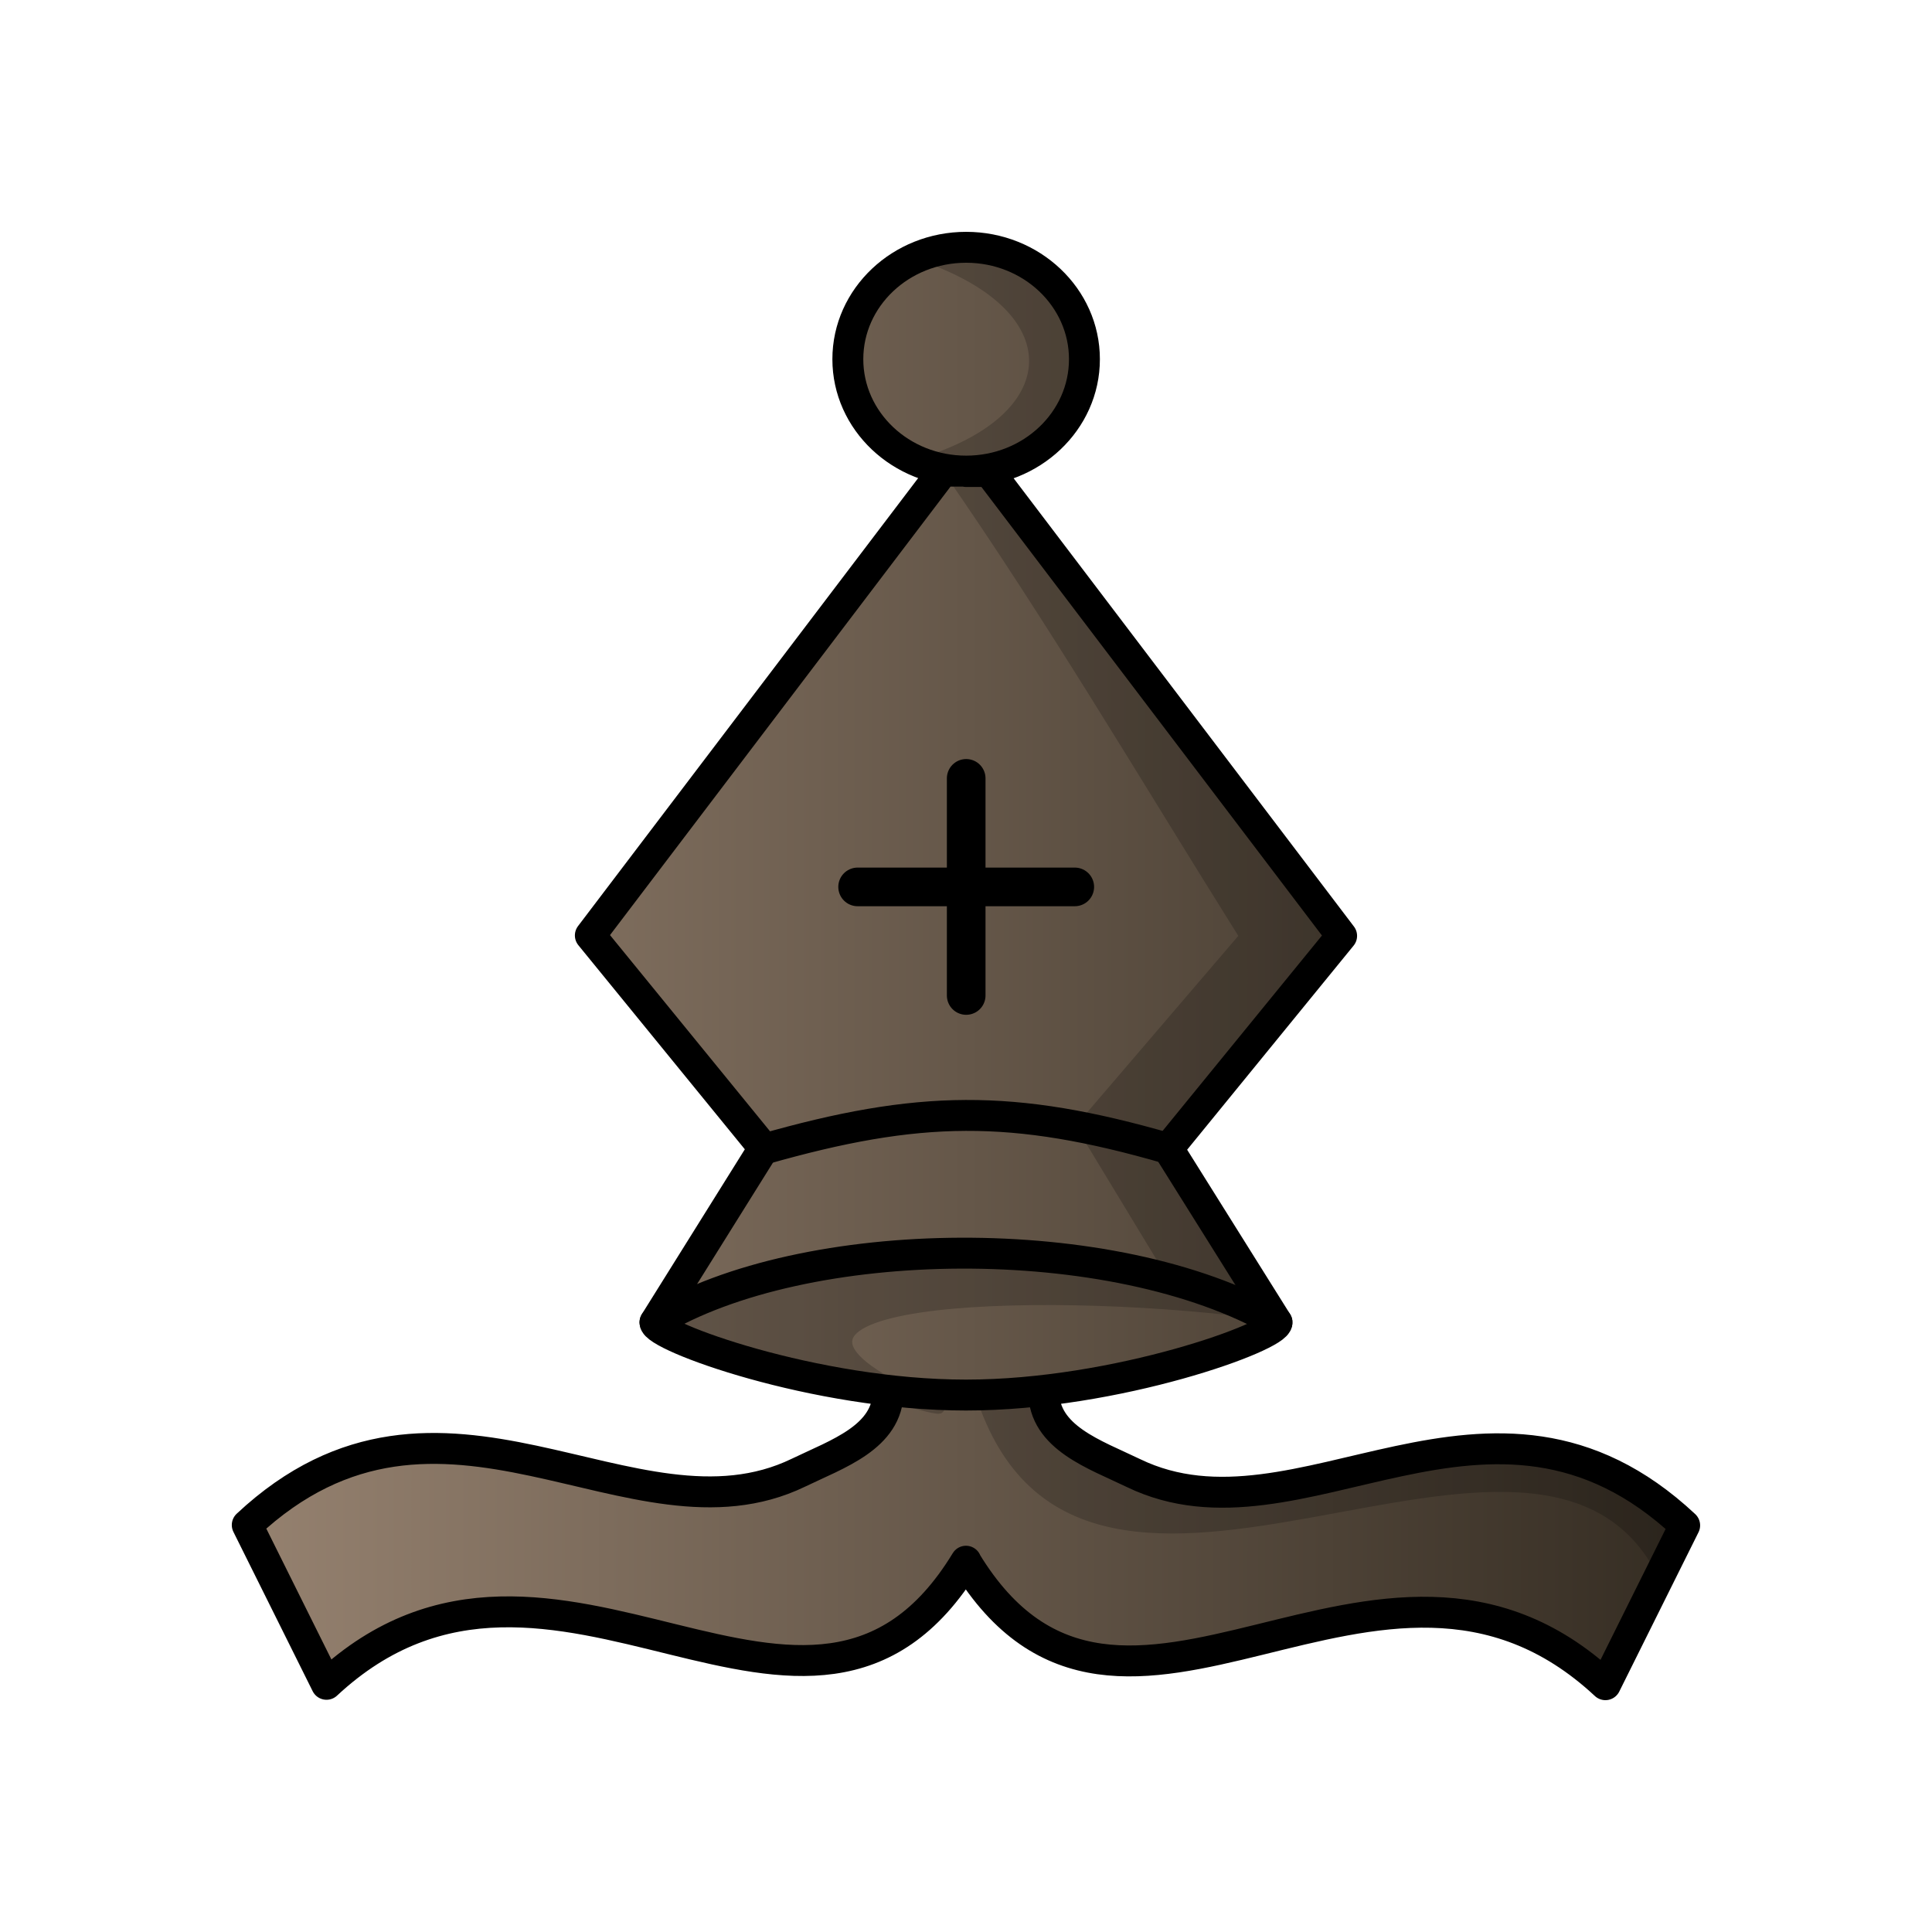
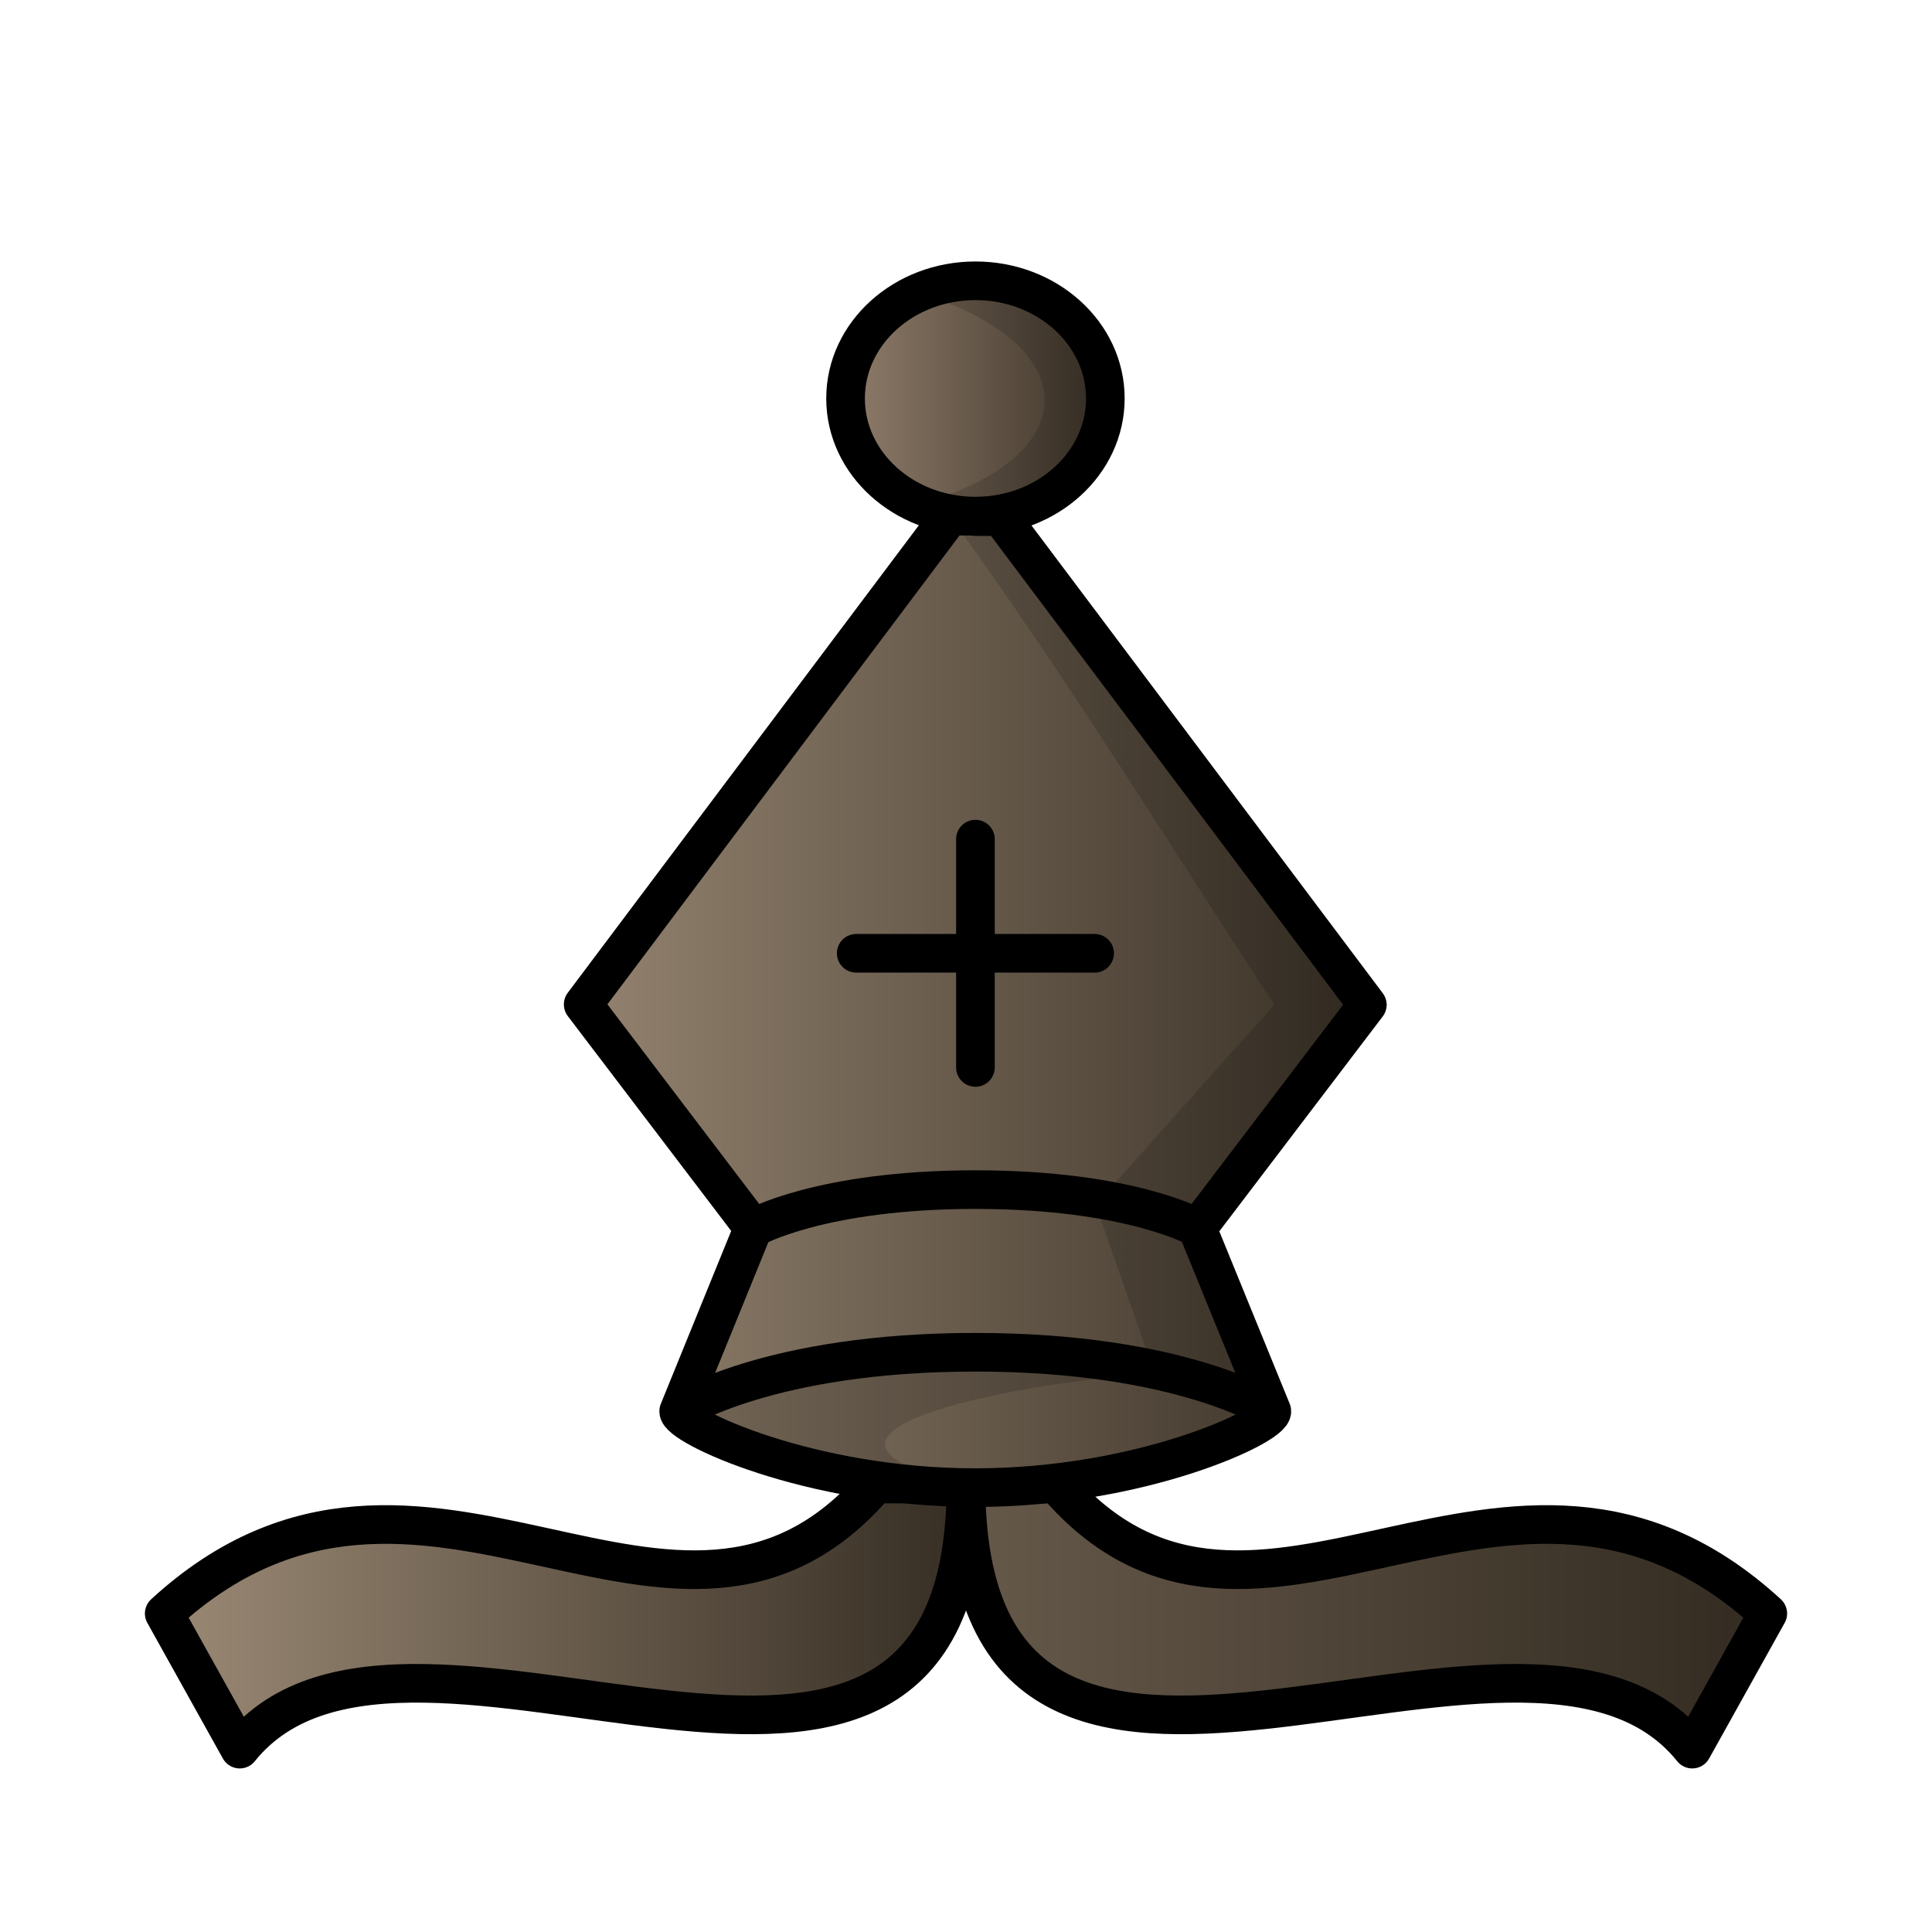
- <svg xmlns="http://www.w3.org/2000/svg" width="50mm" height="50mm" clip-rule="evenodd" fill-rule="evenodd" image-rendering="optimizeQuality" shape-rendering="geometricPrecision" text-rendering="geometricPrecision" version="1.1" viewBox="0 0 50 50">
+ <svg xmlns="http://www.w3.org/2000/svg" xmlns:xlink="http://www.w3.org/1999/xlink" width="50mm" height="50mm" clip-rule="evenodd" fill-rule="evenodd" image-rendering="optimizeQuality" shape-rendering="geometricPrecision" text-rendering="geometricPrecision" version="1.1" viewBox="0 0 50 50">
  <defs>
-     <linearGradient id="linearGradient4640-7-5" x1="174.21" x2="211.59" y1="44.774" y2="44.774" gradientTransform="matrix(1.0164 0 0 1.0164 -171.06 -20.508)" gradientUnits="userSpaceOnUse">
+     <linearGradient id="linearGradient2617" x1="-497.87" x2="-466.88" y1="13.855" y2="13.855" gradientTransform="matrix(1.011,0,0,1.052,512.68,12.69)" gradientUnits="userSpaceOnUse">
+       <stop stop-color="#978672" offset="0" />
+       <stop stop-color="#342c22" offset="1" />
+     </linearGradient>
+     <linearGradient id="linearGradient3284-1-2-4" x1="272.22" x2="294.03" y1="-517.16" y2="-517.16" gradientTransform="matrix(.94693 0 0 .9696 -252.93 543)" gradientUnits="userSpaceOnUse" xlink:href="#linearGradient2617" />
+     <linearGradient id="linearGradient1614-6-1" x1="314.87" x2="272.15" y1="-516.97" y2="-516.97" gradientTransform="matrix(-.94693 0 0 .9696 302.93 543.01)" gradientUnits="userSpaceOnUse" xlink:href="#linearGradient2617" />
+     <linearGradient id="linearGradient3288-9-2-2" x1="272.88" x2="293.31" y1="-482.76" y2="-482.76" gradientTransform="matrix(1.098 0 0 1.0515 -285.59 533.53)" gradientUnits="userSpaceOnUse" xlink:href="#linearGradient2617" />
+     <linearGradient id="linearGradient3290-6-2-0" x1="279.55" x2="286.66" y1="-497.61" y2="-497.61" gradientTransform="matrix(1.098 0 0 1.0515 -285.59 533.53)" gradientUnits="userSpaceOnUse">
      <stop stop-color="#968270" offset="0" />
      <stop stop-color="#342c22" offset="1" />
    </linearGradient>
  </defs>
-   <g clip-rule="evenodd" shape-rendering="geometricPrecision" stroke="#000" stroke-linecap="round" stroke-linejoin="round">
-     <path d="m25.004 6.4c-1.691 0-3.062 1.297-3.062 2.896 0 1.599 1.371 2.896 3.062 2.896 1.691 0 3.061-1.297 3.061-2.896 0-1.599-1.37-2.896-3.061-2.896zm-2.016 29.611c-0.013 1.186-1.317 1.615-2.326 2.103-4.299 2.078-9.233-3.353-14.263 1.353l2.051 4.123c5.866-5.464 12.526 3.425 16.549-3.186v0.01c4.023 6.611 10.683-2.278 16.549 3.186l2.051-4.123c-5.029-4.707-9.963 0.725-14.263-1.353-1.008-0.487-2.314-0.917-2.326-2.103m3.222-6.297 4.489-5.504-9.123-12.017h-0.594v-0.01h-0.603l-9.123 12.016 4.489 5.504-2.816 4.508c-0.026 0.357 4.132 1.883 8.048 1.883 3.916 0 8.075-1.526 8.049-1.883z" fill="url(#linearGradient4640-7-5)" fill-rule="evenodd" image-rendering="optimizeQuality" stroke-width=".8" />
-     <g fill="none">
-       <path d="m16.952 34.222c3.85-2.34 11.869-2.434 16.097 0" image-rendering="optimizeQuality" stroke-width=".8" />
-       <path d="m19.749 29.744c4.027-1.148 6.455-1.184 10.484-0.019" image-rendering="optimizeQuality" stroke-width=".8" />
-       <path d="m22.195 22.953h5.62m-2.81-2.809v5.619" image-rendering="optimizeQuality" />
+   <g clip-rule="evenodd" fill-rule="evenodd" shape-rendering="geometricPrecision">
+     <g stroke="#000" stroke-linecap="round" stroke-linejoin="round">
+       <path d="m22.665 38.406c-5.16 6.013-11.715-2.801-18.415 3.351l1.955 3.51c4.37-5.45 18.795 5.009 18.795-6.86z" fill="url(#linearGradient3284-1-2-4)" image-rendering="optimizeQuality" stroke-width="1" />
+       <path d="m27.335 38.406c5.16 6.013 11.715-2.801 18.415 3.351l-1.955 3.51c-4.37-5.45-18.795 5.009-18.795-6.86z" fill="url(#linearGradient1614-6-1)" image-rendering="optimizeQuality" stroke-width="1" />
+       <g>
+         <path d="m30.985 31.791 4.401-5.787-9.489-12.635h-0.653v-0.01h-0.662l-9.489 12.635 4.401 5.787-1.929 4.739c-0.029 0.376 3.375 1.98 7.675 1.98 4.3 0 7.705-1.605 7.675-1.98z" fill="url(#linearGradient3288-9-2-2)" image-rendering="optimizeQuality" />
+         <path d="m25.245 7.267c-1.857 0-3.362 1.363-3.362 3.045 0 1.682 1.506 3.045 3.362 3.045s3.361-1.364 3.361-3.045c0-1.681-1.504-3.045-3.361-3.045z" fill="url(#linearGradient3290-6-2-0)" image-rendering="optimizeQuality" />
+         <path d="m22.159 24.671h6.17m-3.085-2.954v5.908" fill="none" image-rendering="optimizeQuality" />
+       </g>
+     </g>
+     <g>
+       <path d="m25.245 7.266c-0.527 0-1.025 0.113-1.469 0.309 4.42 1.366 4.266 4.306 6e-4 5.471 0.444 0.196 0.941 0.309 1.468 0.309 1.857 0 3.361-1.364 3.361-3.045 0-1.681-1.504-3.044-3.361-3.045zm-0.662 6.091c2.975 4.095 5.627 8.417 8.395 12.646l-4.625 5.173 1.541 4.401 2.888 0.858-1.796-4.646 4.929-5.787-10.016-12.635h-0.653v-0.011z" image-rendering="optimizeQuality" opacity=".15" />
+       <path d="m24.903 35.055c-2.875 0.012-5.502 0.233-7.337 1.464 2.031 1.462 4.944 2.036 7.818 1.981-6.648-1.406 1.89-2.888 4.511-2.922-1.418-0.358-3.454-0.529-4.991-0.522z" image-rendering="optimizeQuality" opacity=".15" />
+       <path d="m17.566 36.519s2.316-1.523 7.675-1.523c5.36-5e-5 7.675 1.523 7.675 1.523" fill="none" image-rendering="optimizeQuality" stroke="#000" />
+       <path d="m19.494 31.781s1.735-0.994 5.75-0.994c4.015-6e-5 5.75 0.994 5.75 0.994" fill="none" image-rendering="optimizeQuality" stroke="#000" />
    </g>
  </g>
-   <g>
-     <path d="m16.952 34.221s9.256 3.028 7.007 2.035c-6.035-2.666 2.713-3.01 8.48-2.281-6.694-2.171-8.583-2.018-15.487 0.246z" opacity=".2" stroke="#000" stroke-width=".265px" />
-     <path d="m25.004 6.4c-0.48 0-0.933 0.108-1.338 0.294 4.025 1.299 3.885 4.095 5.22e-4 5.203 0.405 0.186 0.857 0.294 1.337 0.294 1.691 0 3.061-1.297 3.061-2.896 0-1.599-1.37-2.895-3.061-2.896zm-0.603 5.793c2.709 3.894 5.125 8.005 7.646 12.027l-4.212 4.92 2.584 4.264 2.63 0.816-2.816-4.497 4.489-5.504-9.123-12.017h-0.594v-0.011z" clip-rule="evenodd" fill-rule="evenodd" image-rendering="optimizeQuality" opacity=".2" shape-rendering="geometricPrecision" />
-     <path d="m25.309 36.291c2.818 8.122 14.522-1.72 17.618 4.538l0.673-1.352s-0.846-1.339-3.75-1.905c-3.422-0.207-12.202 2.615-12.839-1.362z" opacity=".2" />
-   </g>
</svg>
